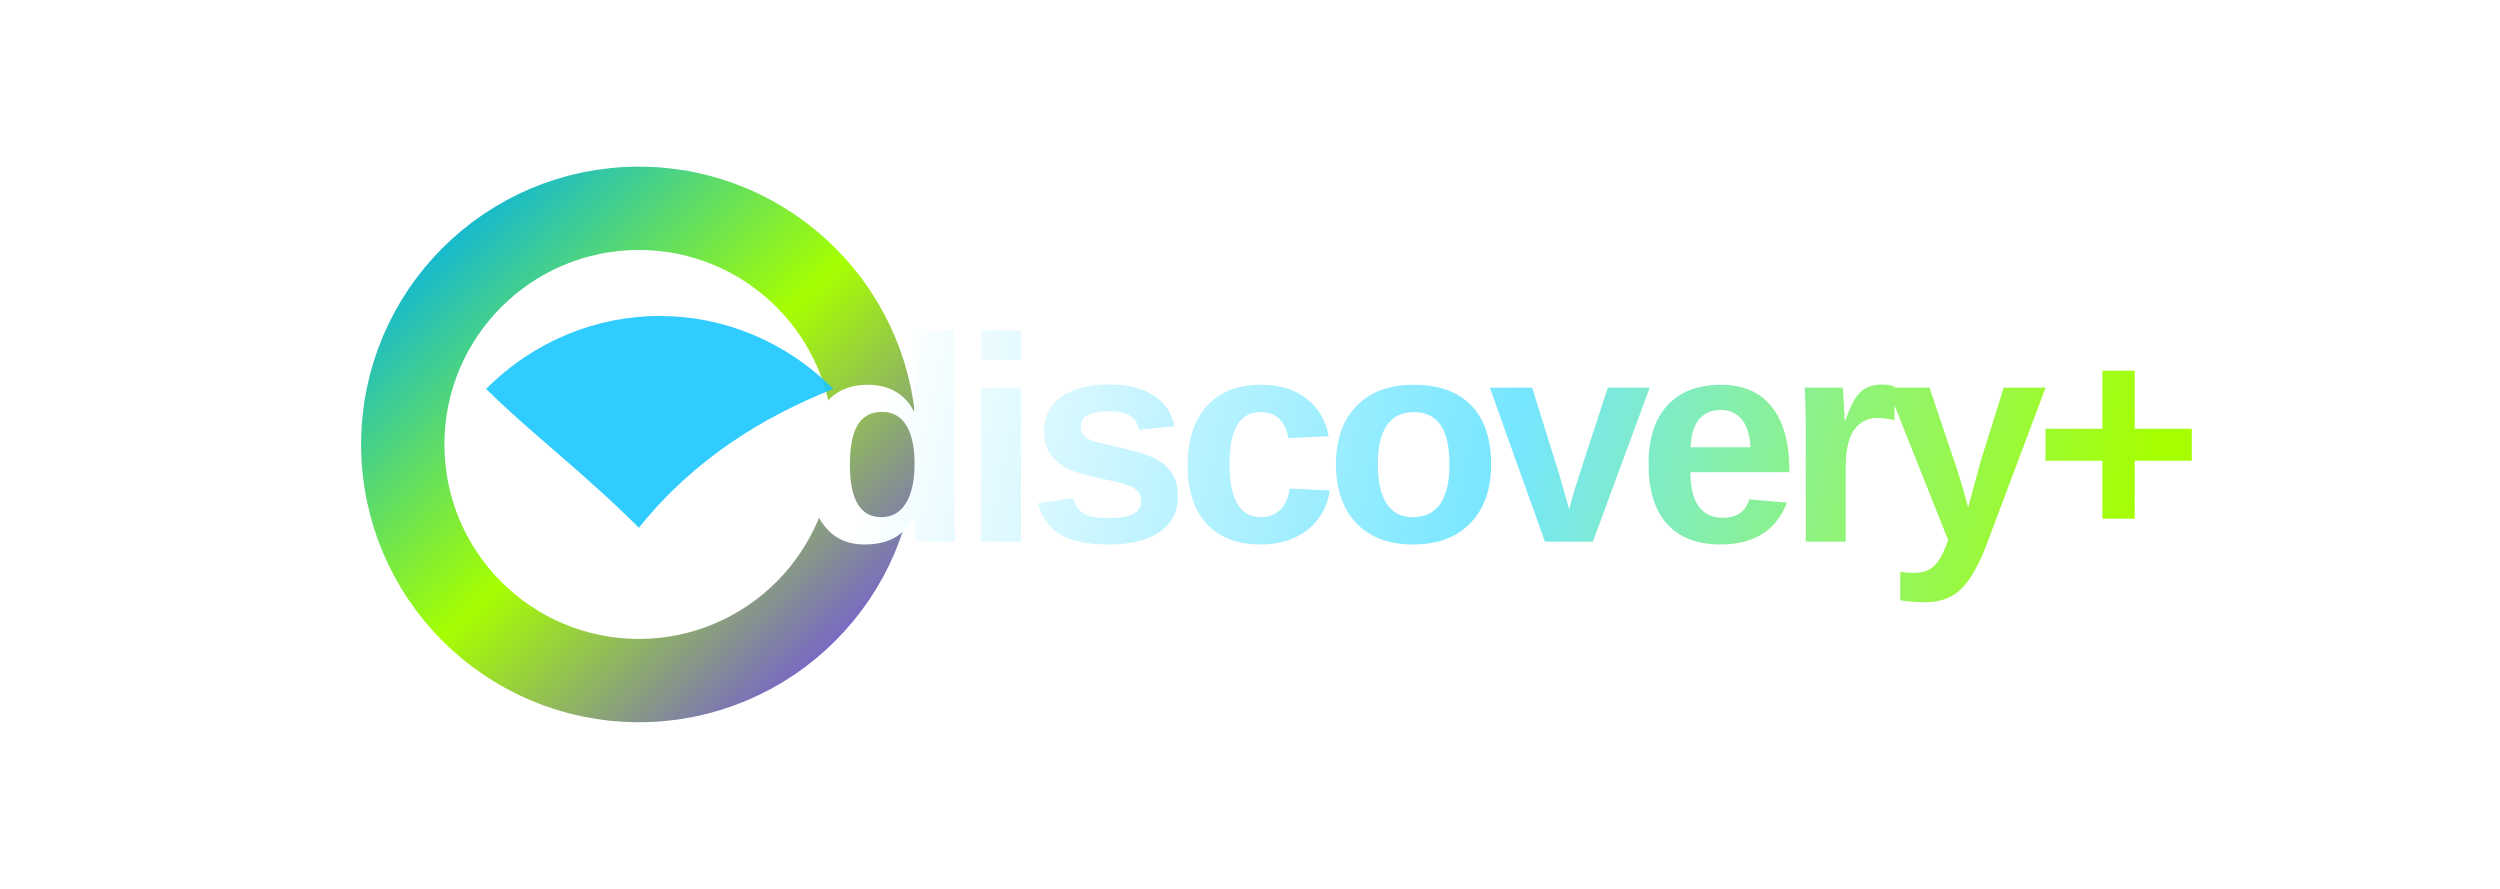
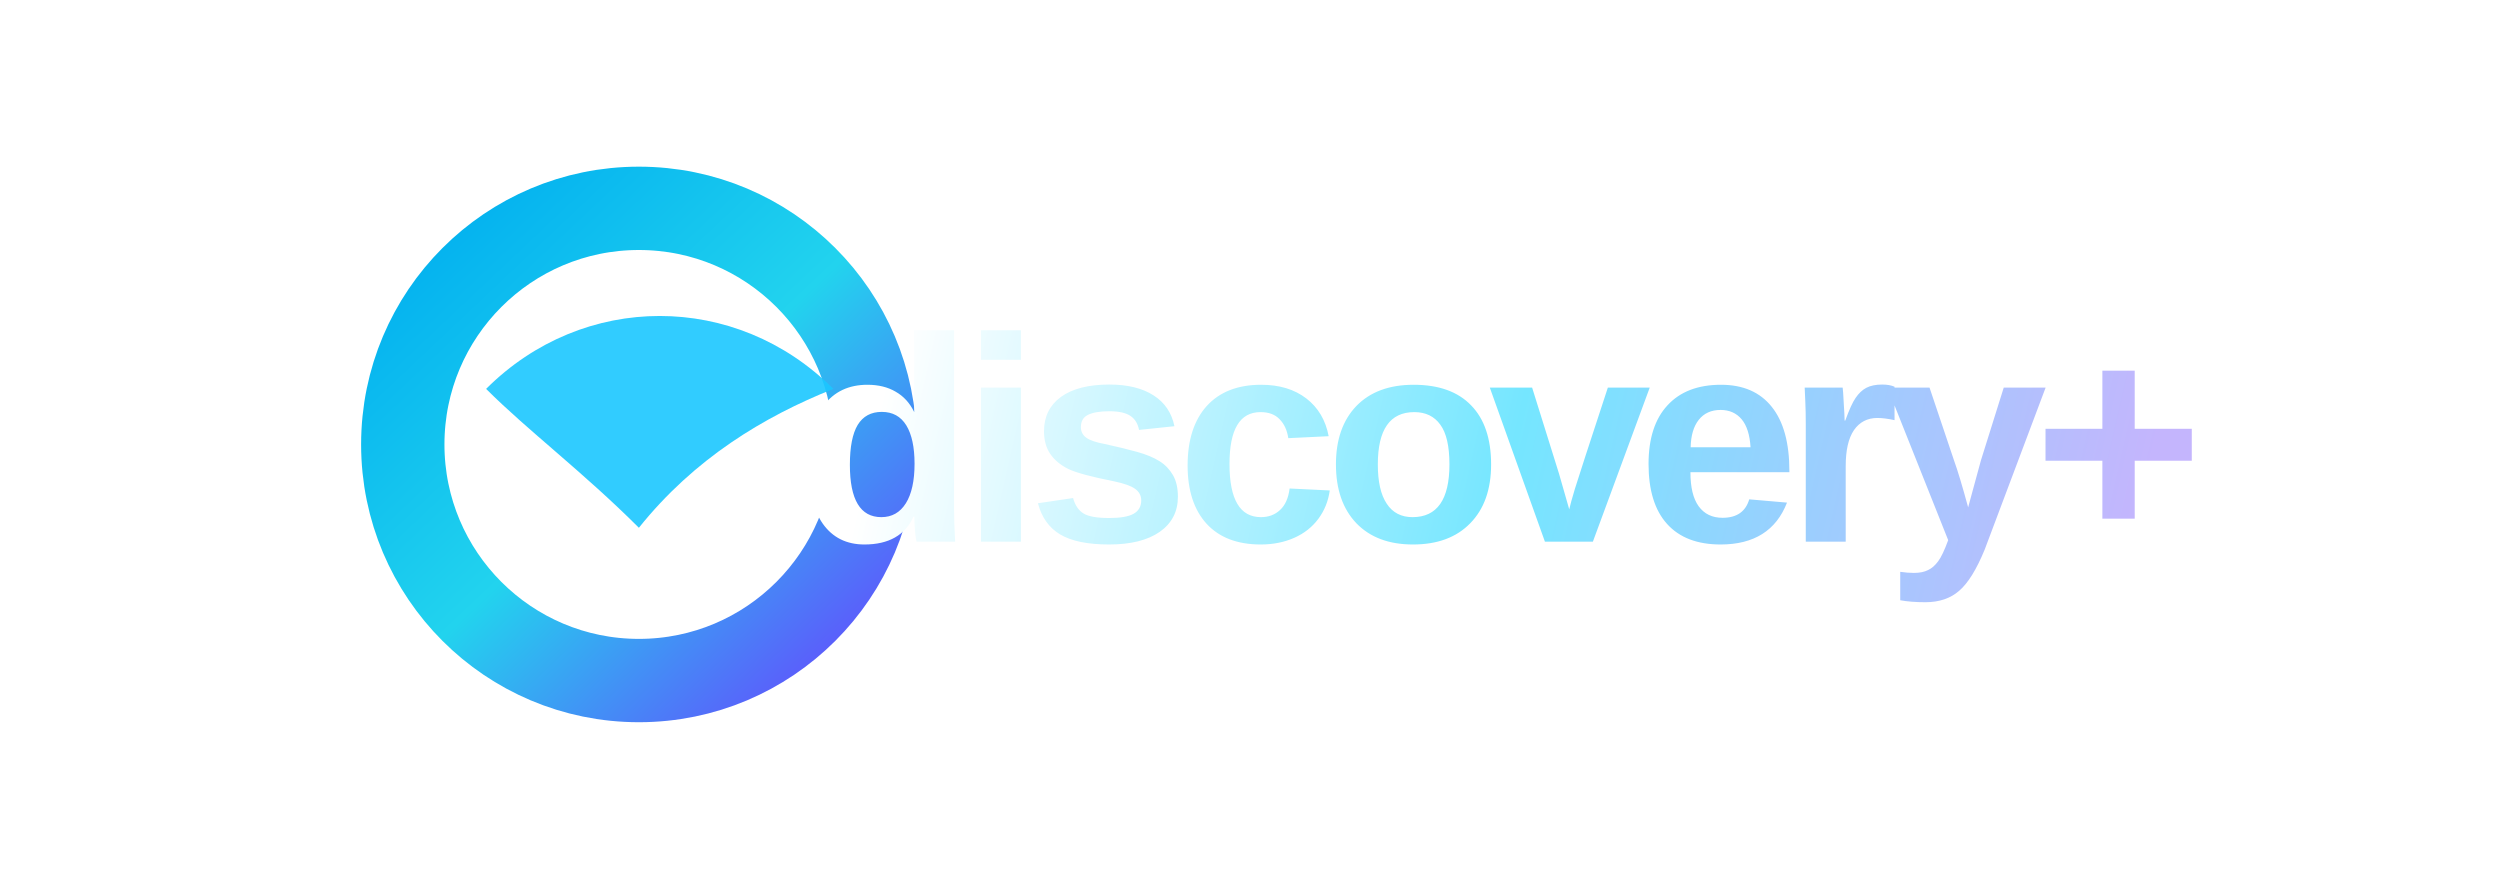
<svg xmlns="http://www.w3.org/2000/svg" width="180" height="64" viewBox="0 0 180 64" role="img" aria-labelledby="discovery-plus-title">
  <defs>
    <linearGradient id="discovery-plus-ring" x1="31" x2="65" y1="14" y2="50" gradientUnits="userSpaceOnUse">
      <stop stop-color="#00AEEF" />
-       <stop offset=".48" stop-color="#A6FF00" />
+       <stop offset=".48" stop-color="#22D3EE" />
      <stop offset="1" stop-color="#6B3CFF" />
    </linearGradient>
    <linearGradient id="discovery-plus-text" x1="65" x2="153" y1="22" y2="42" gradientUnits="userSpaceOnUse">
      <stop stop-color="#FFFFFF" />
      <stop offset=".5" stop-color="#75E6FF" />
-       <stop offset="1" stop-color="#A6FF00" />
+       <stop offset="1" stop-color="#C4B5FD" />
    </linearGradient>
  </defs>
  <circle cx="46" cy="32" r="17" fill="none" stroke="url(#discovery-plus-ring)" stroke-width="6" />
  <path d="M35 28c7-7 18-7 25 0-5 2-10 5-14 10-4-4-8-7-11-10Z" fill="#1BC7FF" opacity=".9" />
  <text x="108" y="39" text-anchor="middle" font-family="Arial Black,Arial,Helvetica,sans-serif" font-size="21" font-weight="900" fill="url(#discovery-plus-text)" letter-spacing="-1">discovery+</text>
</svg>
